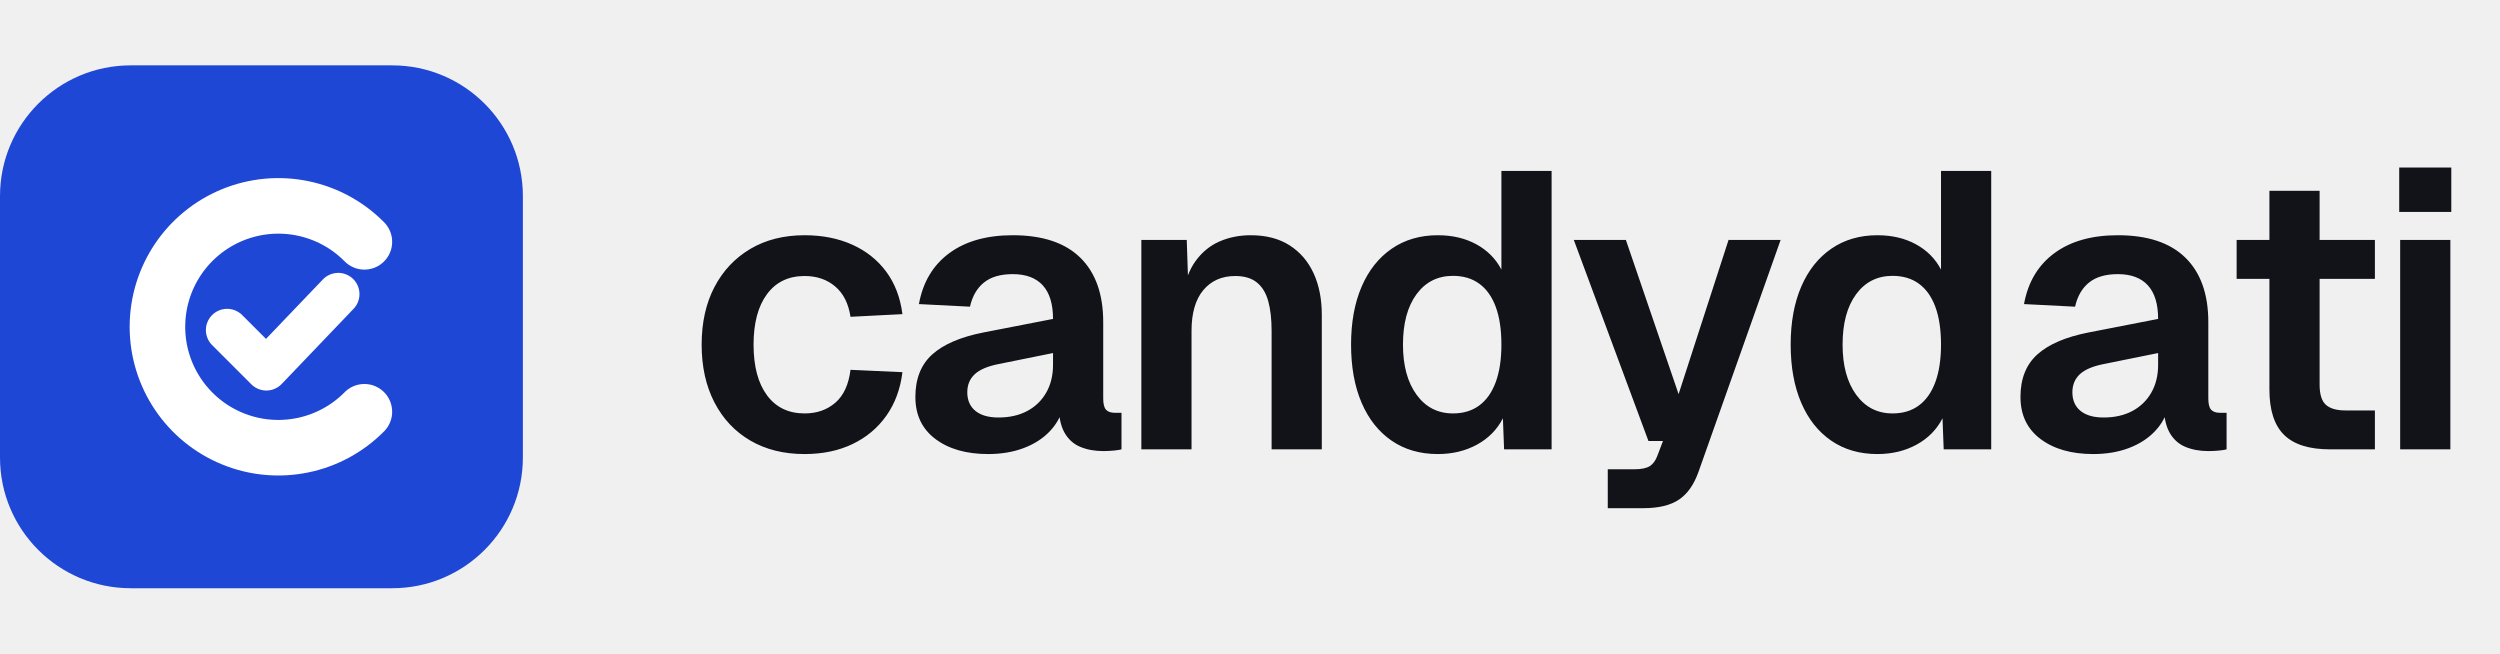
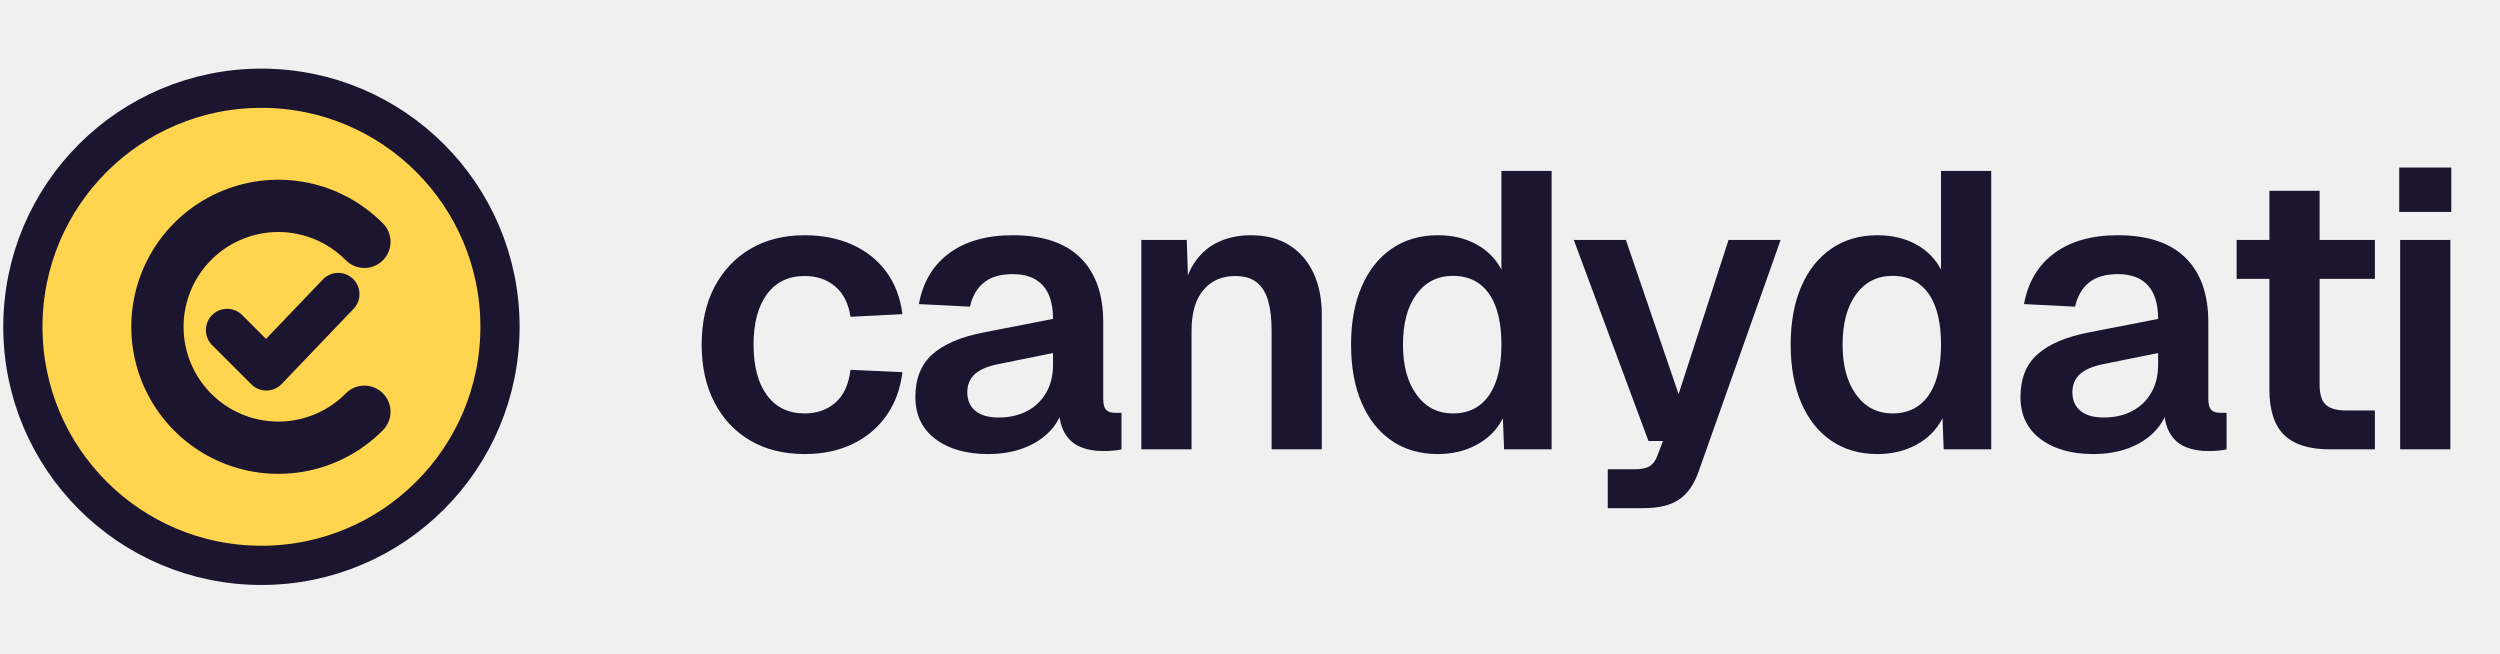
<svg xmlns="http://www.w3.org/2000/svg" viewBox="0 0 153 40" width="153" height="40" role="img" aria-label="Candydati">
  <g transform="translate(0 4)">
-     <rect width="32" height="32" rx="8" fill="#1F47D6" />
+     <circle cx="16" cy="16" r="14.6" fill="#FFD54F" stroke="#1B1530" stroke-width="2.4" />
    <g transform="translate(0.9 0)">
-       <path d="M21.4 10.8A7.4 7.4 0 1 0 21.4 21.2" fill="none" stroke="#fff" stroke-width="3.4" stroke-linecap="round" />
-       <path d="M13 16.2l2.4 2.4 4.4-4.6" fill="none" stroke="#fff" stroke-width="2.6" stroke-linecap="round" stroke-linejoin="round" />
+       <path d="M21.4 10.8A7.4 7.4 0 1 0 21.4 21.2" fill="none" stroke="#1B1530" stroke-width="3.2" stroke-linecap="round" />
+       <path d="M13 16.2l2.4 2.4 4.4-4.6" fill="none" stroke="#1B1530" stroke-width="2.6" stroke-linecap="round" stroke-linejoin="round" />
    </g>
  </g>
-   <path fill="#111318" d="M49.243 27.788Q47.333 27.788 45.919 26.962Q44.506 26.137 43.723 24.627Q42.941 23.118 42.941 21.092Q42.941 19.066 43.723 17.569Q44.506 16.071 45.919 15.234Q47.333 14.396 49.243 14.396Q50.87 14.396 52.15 14.97Q53.429 15.543 54.23 16.618Q55.032 17.694 55.229 19.225L52.051 19.388Q51.864 18.164 51.11 17.528Q50.357 16.892 49.243 16.892Q47.76 16.892 46.939 18.003Q46.118 19.114 46.118 21.092Q46.118 23.079 46.939 24.19Q47.76 25.302 49.243 25.302Q50.366 25.302 51.125 24.644Q51.883 23.986 52.051 22.633L55.229 22.777Q55.042 24.308 54.25 25.434Q53.458 26.559 52.178 27.174Q50.899 27.788 49.243 27.788ZM60.47 27.788Q58.474 27.788 57.247 26.866Q56.021 25.945 56.021 24.294Q56.021 22.623 57.053 21.692Q58.085 20.761 60.182 20.348L64.445 19.518Q64.445 18.15 63.818 17.463Q63.192 16.777 61.978 16.777Q60.859 16.777 60.221 17.288Q59.582 17.799 59.362 18.769L56.237 18.61Q56.606 16.59 58.097 15.493Q59.587 14.396 61.978 14.396Q64.714 14.396 66.115 15.771Q67.517 17.146 67.517 19.714V24.385Q67.517 24.894 67.692 25.078Q67.867 25.263 68.227 25.263H68.635V27.5Q68.491 27.543 68.17 27.574Q67.848 27.606 67.522 27.606Q66.725 27.606 66.103 27.344Q65.482 27.082 65.136 26.456Q64.79 25.83 64.79 24.726L65.069 24.908Q64.862 25.753 64.234 26.408Q63.605 27.063 62.64 27.426Q61.675 27.788 60.47 27.788ZM61.104 25.551Q62.126 25.551 62.873 25.15Q63.619 24.75 64.032 24.022Q64.445 23.295 64.445 22.326V21.606L61.123 22.278Q60.106 22.479 59.652 22.904Q59.198 23.329 59.198 24.006Q59.198 24.74 59.695 25.146Q60.192 25.551 61.104 25.551ZM69.85 27.5V14.684H72.629L72.749 18.279L72.374 18.13Q72.576 16.791 73.171 15.973Q73.766 15.154 74.638 14.775Q75.509 14.396 76.541 14.396Q77.957 14.396 78.924 15.015Q79.891 15.634 80.393 16.726Q80.894 17.818 80.894 19.258V27.5H77.822V20.247Q77.822 19.167 77.614 18.421Q77.405 17.674 76.915 17.283Q76.426 16.892 75.6 16.892Q74.366 16.892 73.644 17.754Q72.922 18.615 72.922 20.247V27.5ZM87.994 27.788Q86.357 27.788 85.164 26.967Q83.971 26.146 83.328 24.644Q82.685 23.142 82.685 21.092Q82.685 19.042 83.333 17.54Q83.981 16.038 85.178 15.217Q86.376 14.396 87.994 14.396Q89.333 14.396 90.35 14.95Q91.368 15.505 91.886 16.498V10.46H94.958V27.5H92.05L91.978 25.599Q91.45 26.631 90.394 27.21Q89.338 27.788 87.994 27.788ZM88.92 25.302Q89.875 25.302 90.535 24.812Q91.195 24.322 91.541 23.379Q91.886 22.436 91.886 21.092Q91.886 19.719 91.541 18.783Q91.195 17.847 90.535 17.365Q89.875 16.882 88.92 16.882Q87.518 16.882 86.69 18.008Q85.862 19.134 85.862 21.092Q85.862 23.017 86.695 24.159Q87.528 25.302 88.92 25.302ZM98.395 31.1V28.719H100.022Q100.656 28.719 100.961 28.53Q101.266 28.34 101.434 27.884L101.774 26.991H100.886L96.317 14.684H99.504L102.73 24.121L105.787 14.684H108.974L103.958 28.849Q103.541 30.044 102.758 30.572Q101.976 31.1 100.579 31.1ZM114.898 27.788Q113.261 27.788 112.068 26.967Q110.875 26.146 110.232 24.644Q109.589 23.142 109.589 21.092Q109.589 19.042 110.237 17.54Q110.885 16.038 112.082 15.217Q113.28 14.396 114.898 14.396Q116.237 14.396 117.254 14.95Q118.272 15.505 118.79 16.498V10.46H121.862V27.5H118.954L118.882 25.599Q118.354 26.631 117.298 27.21Q116.242 27.788 114.898 27.788ZM115.824 25.302Q116.779 25.302 117.439 24.812Q118.099 24.322 118.445 23.379Q118.79 22.436 118.79 21.092Q118.79 19.719 118.445 18.783Q118.099 17.847 117.439 17.365Q116.779 16.882 115.824 16.882Q114.422 16.882 113.594 18.008Q112.766 19.134 112.766 21.092Q112.766 23.017 113.599 24.159Q114.432 25.302 115.824 25.302ZM128.102 27.788Q126.106 27.788 124.879 26.866Q123.653 25.945 123.653 24.294Q123.653 22.623 124.685 21.692Q125.717 20.761 127.814 20.348L132.077 19.518Q132.077 18.15 131.45 17.463Q130.824 16.777 129.61 16.777Q128.491 16.777 127.853 17.288Q127.214 17.799 126.994 18.769L123.869 18.61Q124.238 16.59 125.729 15.493Q127.219 14.396 129.61 14.396Q132.346 14.396 133.747 15.771Q135.149 17.146 135.149 19.714V24.385Q135.149 24.894 135.324 25.078Q135.499 25.263 135.859 25.263H136.267V27.5Q136.123 27.543 135.802 27.574Q135.48 27.606 135.154 27.606Q134.357 27.606 133.735 27.344Q133.114 27.082 132.768 26.456Q132.422 25.83 132.422 24.726L132.701 24.908Q132.494 25.753 131.866 26.408Q131.237 27.063 130.272 27.426Q129.307 27.788 128.102 27.788ZM128.736 25.551Q129.758 25.551 130.505 25.15Q131.251 24.75 131.664 24.022Q132.077 23.295 132.077 22.326V21.606L128.755 22.278Q127.738 22.479 127.284 22.904Q126.83 23.329 126.83 24.006Q126.83 24.74 127.327 25.146Q127.824 25.551 128.736 25.551ZM142.598 27.5Q140.688 27.5 139.788 26.617Q138.888 25.734 138.888 23.833V11.679H141.96V23.535Q141.96 24.438 142.349 24.778Q142.738 25.119 143.539 25.119H145.344V27.5ZM136.882 17.065V14.684H145.344V17.065ZM146.89 27.5V14.684H149.962V27.5ZM146.832 12.97V10.254H150.019V12.97Z" />
+   <path fill="#1B1530" d="M49.243 27.788Q47.333 27.788 45.919 26.962Q44.506 26.137 43.723 24.627Q42.941 23.118 42.941 21.092Q42.941 19.066 43.723 17.569Q44.506 16.071 45.919 15.234Q47.333 14.396 49.243 14.396Q50.87 14.396 52.15 14.97Q53.429 15.543 54.23 16.618Q55.032 17.694 55.229 19.225L52.051 19.388Q51.864 18.164 51.11 17.528Q50.357 16.892 49.243 16.892Q47.76 16.892 46.939 18.003Q46.118 19.114 46.118 21.092Q46.118 23.079 46.939 24.19Q47.76 25.302 49.243 25.302Q50.366 25.302 51.125 24.644Q51.883 23.986 52.051 22.633L55.229 22.777Q55.042 24.308 54.25 25.434Q53.458 26.559 52.178 27.174Q50.899 27.788 49.243 27.788ZM60.47 27.788Q58.474 27.788 57.247 26.866Q56.021 25.945 56.021 24.294Q56.021 22.623 57.053 21.692Q58.085 20.761 60.182 20.348L64.445 19.518Q64.445 18.15 63.818 17.463Q63.192 16.777 61.978 16.777Q60.859 16.777 60.221 17.288Q59.582 17.799 59.362 18.769L56.237 18.61Q56.606 16.59 58.097 15.493Q59.587 14.396 61.978 14.396Q64.714 14.396 66.115 15.771Q67.517 17.146 67.517 19.714V24.385Q67.517 24.894 67.692 25.078Q67.867 25.263 68.227 25.263H68.635V27.5Q68.491 27.543 68.17 27.574Q67.848 27.606 67.522 27.606Q66.725 27.606 66.103 27.344Q65.482 27.082 65.136 26.456Q64.79 25.83 64.79 24.726L65.069 24.908Q64.862 25.753 64.234 26.408Q63.605 27.063 62.64 27.426Q61.675 27.788 60.47 27.788ZM61.104 25.551Q62.126 25.551 62.873 25.15Q63.619 24.75 64.032 24.022Q64.445 23.295 64.445 22.326V21.606L61.123 22.278Q60.106 22.479 59.652 22.904Q59.198 23.329 59.198 24.006Q59.198 24.74 59.695 25.146Q60.192 25.551 61.104 25.551ZM69.85 27.5V14.684H72.629L72.749 18.279L72.374 18.13Q72.576 16.791 73.171 15.973Q73.766 15.154 74.638 14.775Q75.509 14.396 76.541 14.396Q77.957 14.396 78.924 15.015Q79.891 15.634 80.393 16.726Q80.894 17.818 80.894 19.258V27.5H77.822V20.247Q77.822 19.167 77.614 18.421Q77.405 17.674 76.915 17.283Q76.426 16.892 75.6 16.892Q74.366 16.892 73.644 17.754Q72.922 18.615 72.922 20.247V27.5ZM87.994 27.788Q86.357 27.788 85.164 26.967Q83.971 26.146 83.328 24.644Q82.685 23.142 82.685 21.092Q82.685 19.042 83.333 17.54Q83.981 16.038 85.178 15.217Q86.376 14.396 87.994 14.396Q89.333 14.396 90.35 14.95Q91.368 15.505 91.886 16.498V10.46H94.958V27.5H92.05L91.978 25.599Q91.45 26.631 90.394 27.21Q89.338 27.788 87.994 27.788ZM88.92 25.302Q89.875 25.302 90.535 24.812Q91.195 24.322 91.541 23.379Q91.886 22.436 91.886 21.092Q91.886 19.719 91.541 18.783Q91.195 17.847 90.535 17.365Q89.875 16.882 88.92 16.882Q87.518 16.882 86.69 18.008Q85.862 19.134 85.862 21.092Q85.862 23.017 86.695 24.159Q87.528 25.302 88.92 25.302ZM98.395 31.1V28.719H100.022Q100.656 28.719 100.961 28.53Q101.266 28.34 101.434 27.884L101.774 26.991H100.886L96.317 14.684H99.504L102.73 24.121L105.787 14.684H108.974L103.958 28.849Q103.541 30.044 102.758 30.572Q101.976 31.1 100.579 31.1ZM114.898 27.788Q113.261 27.788 112.068 26.967Q110.875 26.146 110.232 24.644Q109.589 23.142 109.589 21.092Q109.589 19.042 110.237 17.54Q110.885 16.038 112.082 15.217Q113.28 14.396 114.898 14.396Q116.237 14.396 117.254 14.95Q118.272 15.505 118.79 16.498V10.46H121.862V27.5H118.954L118.882 25.599Q118.354 26.631 117.298 27.21Q116.242 27.788 114.898 27.788ZM115.824 25.302Q116.779 25.302 117.439 24.812Q118.099 24.322 118.445 23.379Q118.79 22.436 118.79 21.092Q118.79 19.719 118.445 18.783Q118.099 17.847 117.439 17.365Q116.779 16.882 115.824 16.882Q114.422 16.882 113.594 18.008Q112.766 19.134 112.766 21.092Q112.766 23.017 113.599 24.159Q114.432 25.302 115.824 25.302ZM128.102 27.788Q126.106 27.788 124.879 26.866Q123.653 25.945 123.653 24.294Q123.653 22.623 124.685 21.692Q125.717 20.761 127.814 20.348L132.077 19.518Q132.077 18.15 131.45 17.463Q130.824 16.777 129.61 16.777Q128.491 16.777 127.853 17.288Q127.214 17.799 126.994 18.769L123.869 18.61Q124.238 16.59 125.729 15.493Q127.219 14.396 129.61 14.396Q132.346 14.396 133.747 15.771Q135.149 17.146 135.149 19.714V24.385Q135.149 24.894 135.324 25.078Q135.499 25.263 135.859 25.263H136.267V27.5Q136.123 27.543 135.802 27.574Q135.48 27.606 135.154 27.606Q134.357 27.606 133.735 27.344Q133.114 27.082 132.768 26.456Q132.422 25.83 132.422 24.726L132.701 24.908Q132.494 25.753 131.866 26.408Q131.237 27.063 130.272 27.426Q129.307 27.788 128.102 27.788ZM128.736 25.551Q129.758 25.551 130.505 25.15Q131.251 24.75 131.664 24.022Q132.077 23.295 132.077 22.326V21.606L128.755 22.278Q127.738 22.479 127.284 22.904Q126.83 23.329 126.83 24.006Q126.83 24.74 127.327 25.146Q127.824 25.551 128.736 25.551ZM142.598 27.5Q140.688 27.5 139.788 26.617Q138.888 25.734 138.888 23.833V11.679H141.96V23.535Q141.96 24.438 142.349 24.778Q142.738 25.119 143.539 25.119H145.344V27.5ZM136.882 17.065V14.684H145.344V17.065ZM146.89 27.5V14.684H149.962V27.5ZM146.832 12.97V10.254H150.019V12.97Z" />
</svg>
